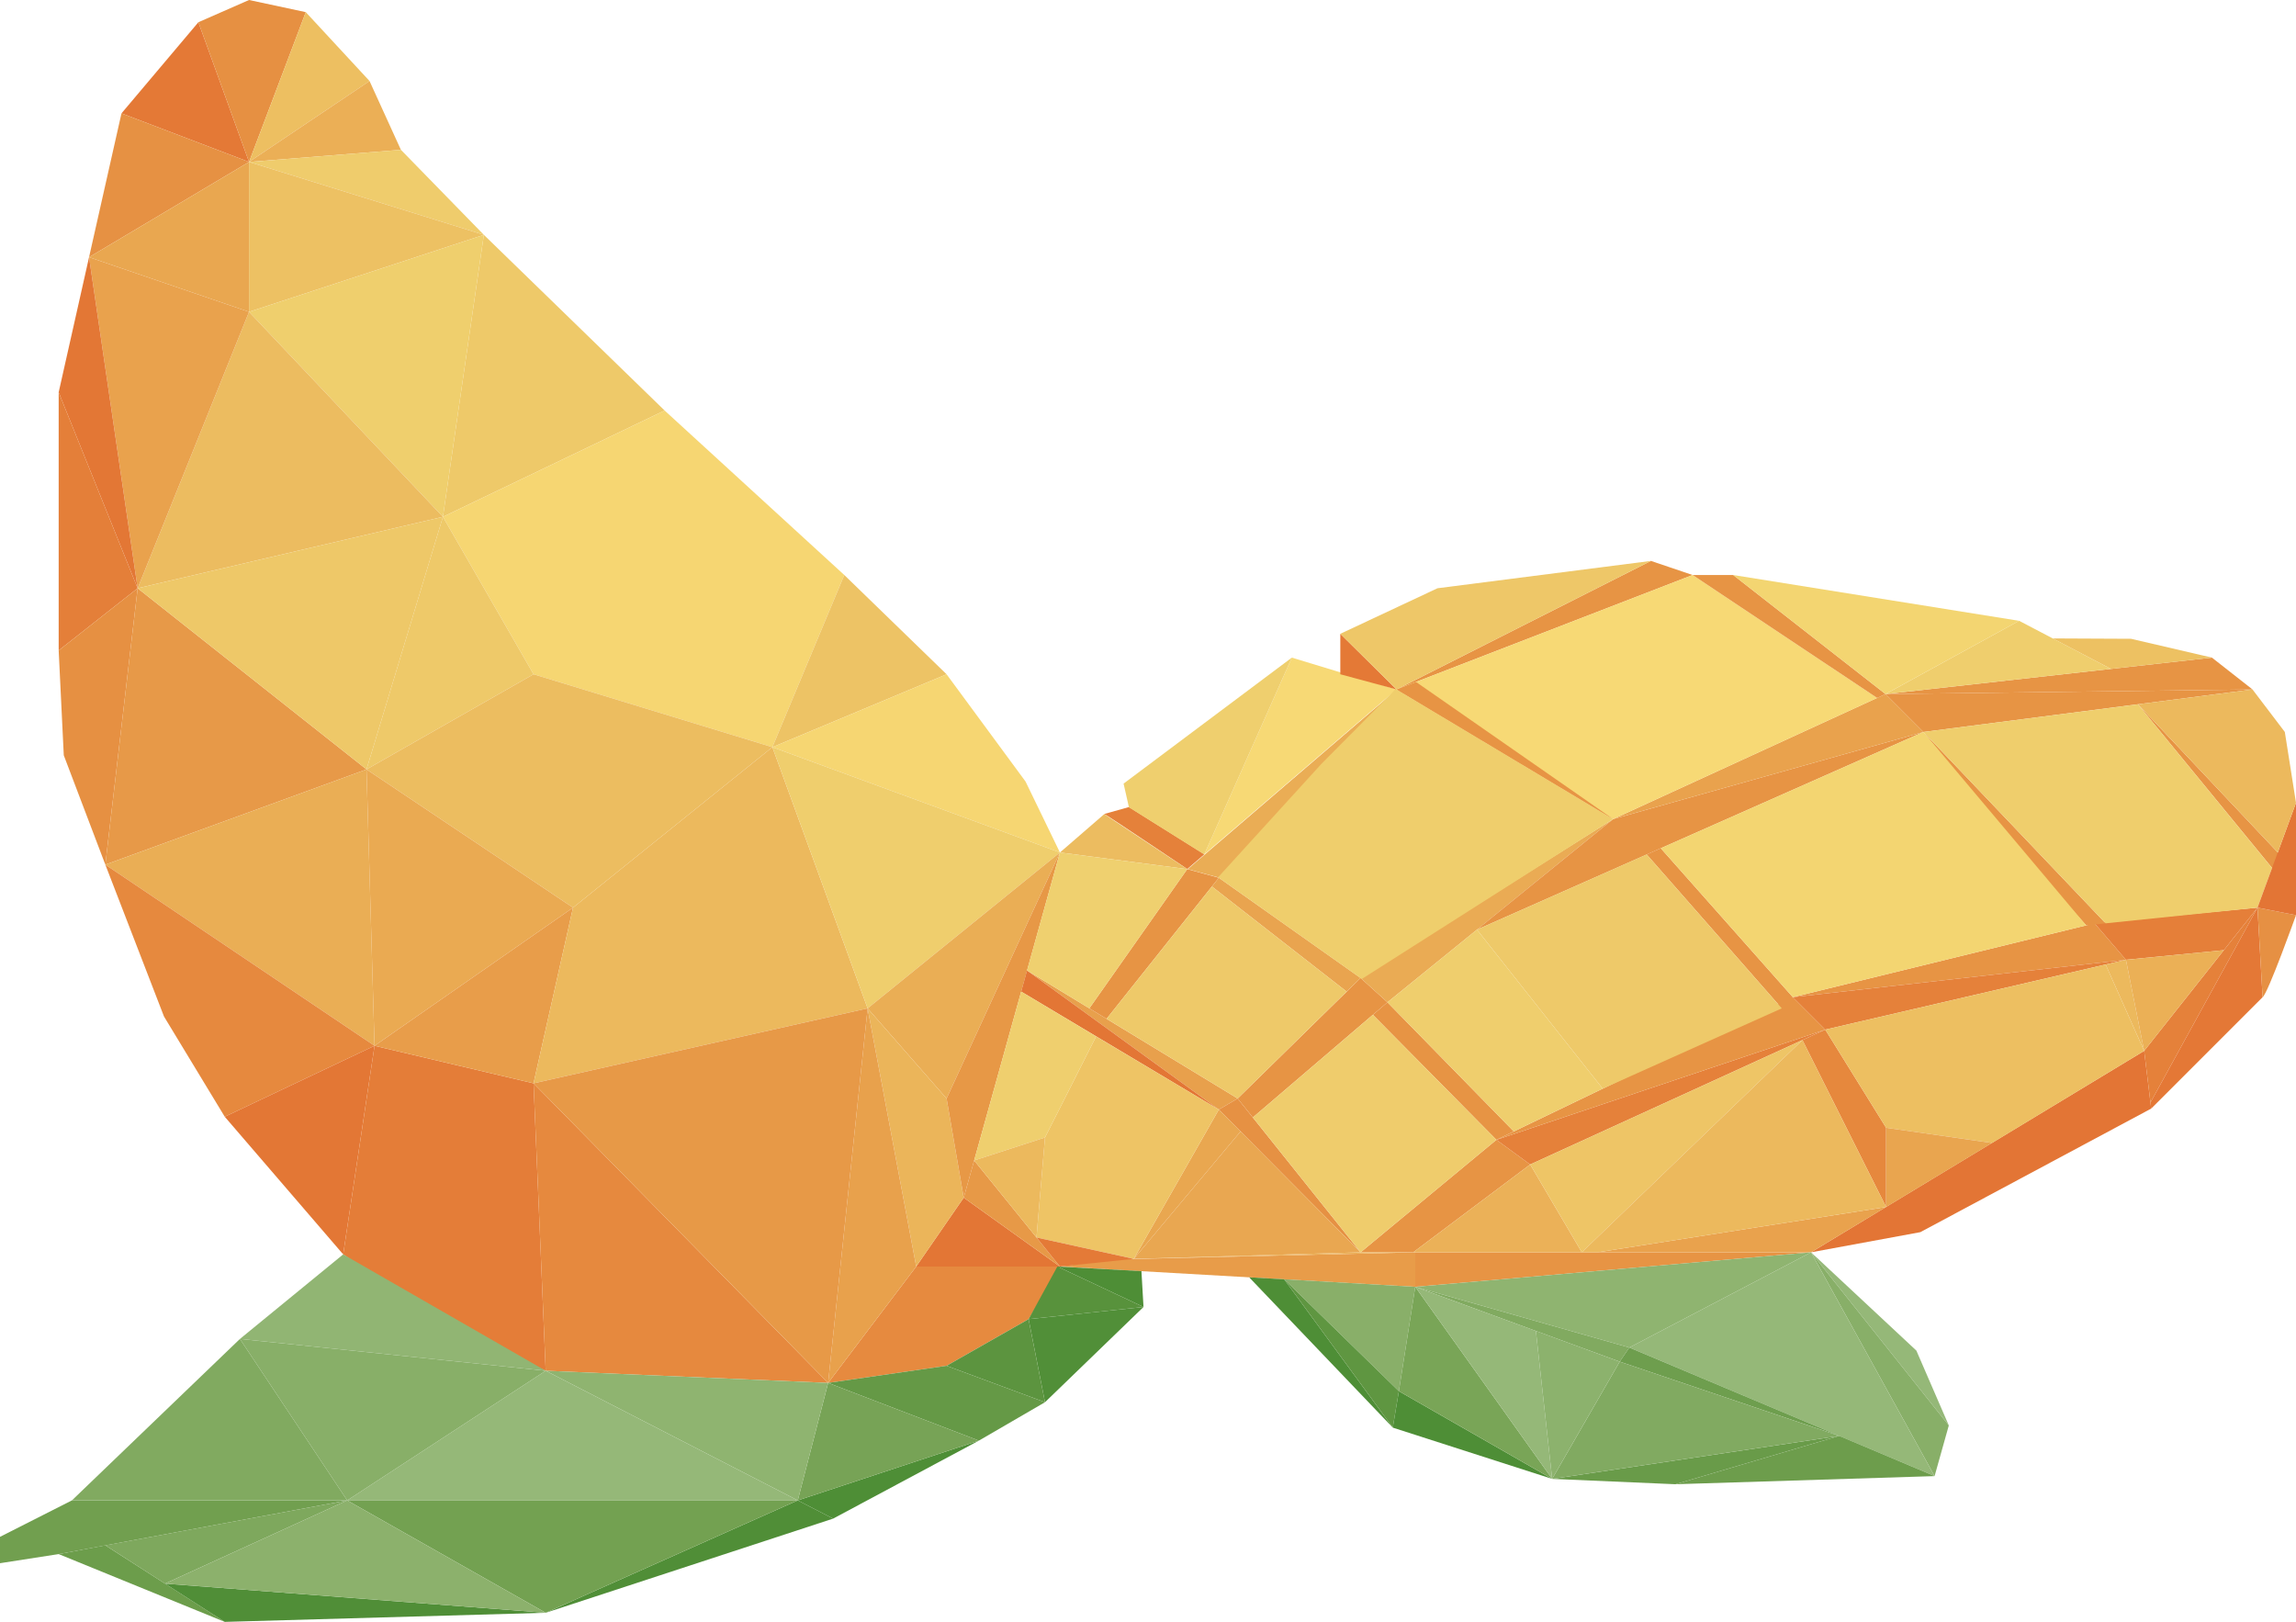
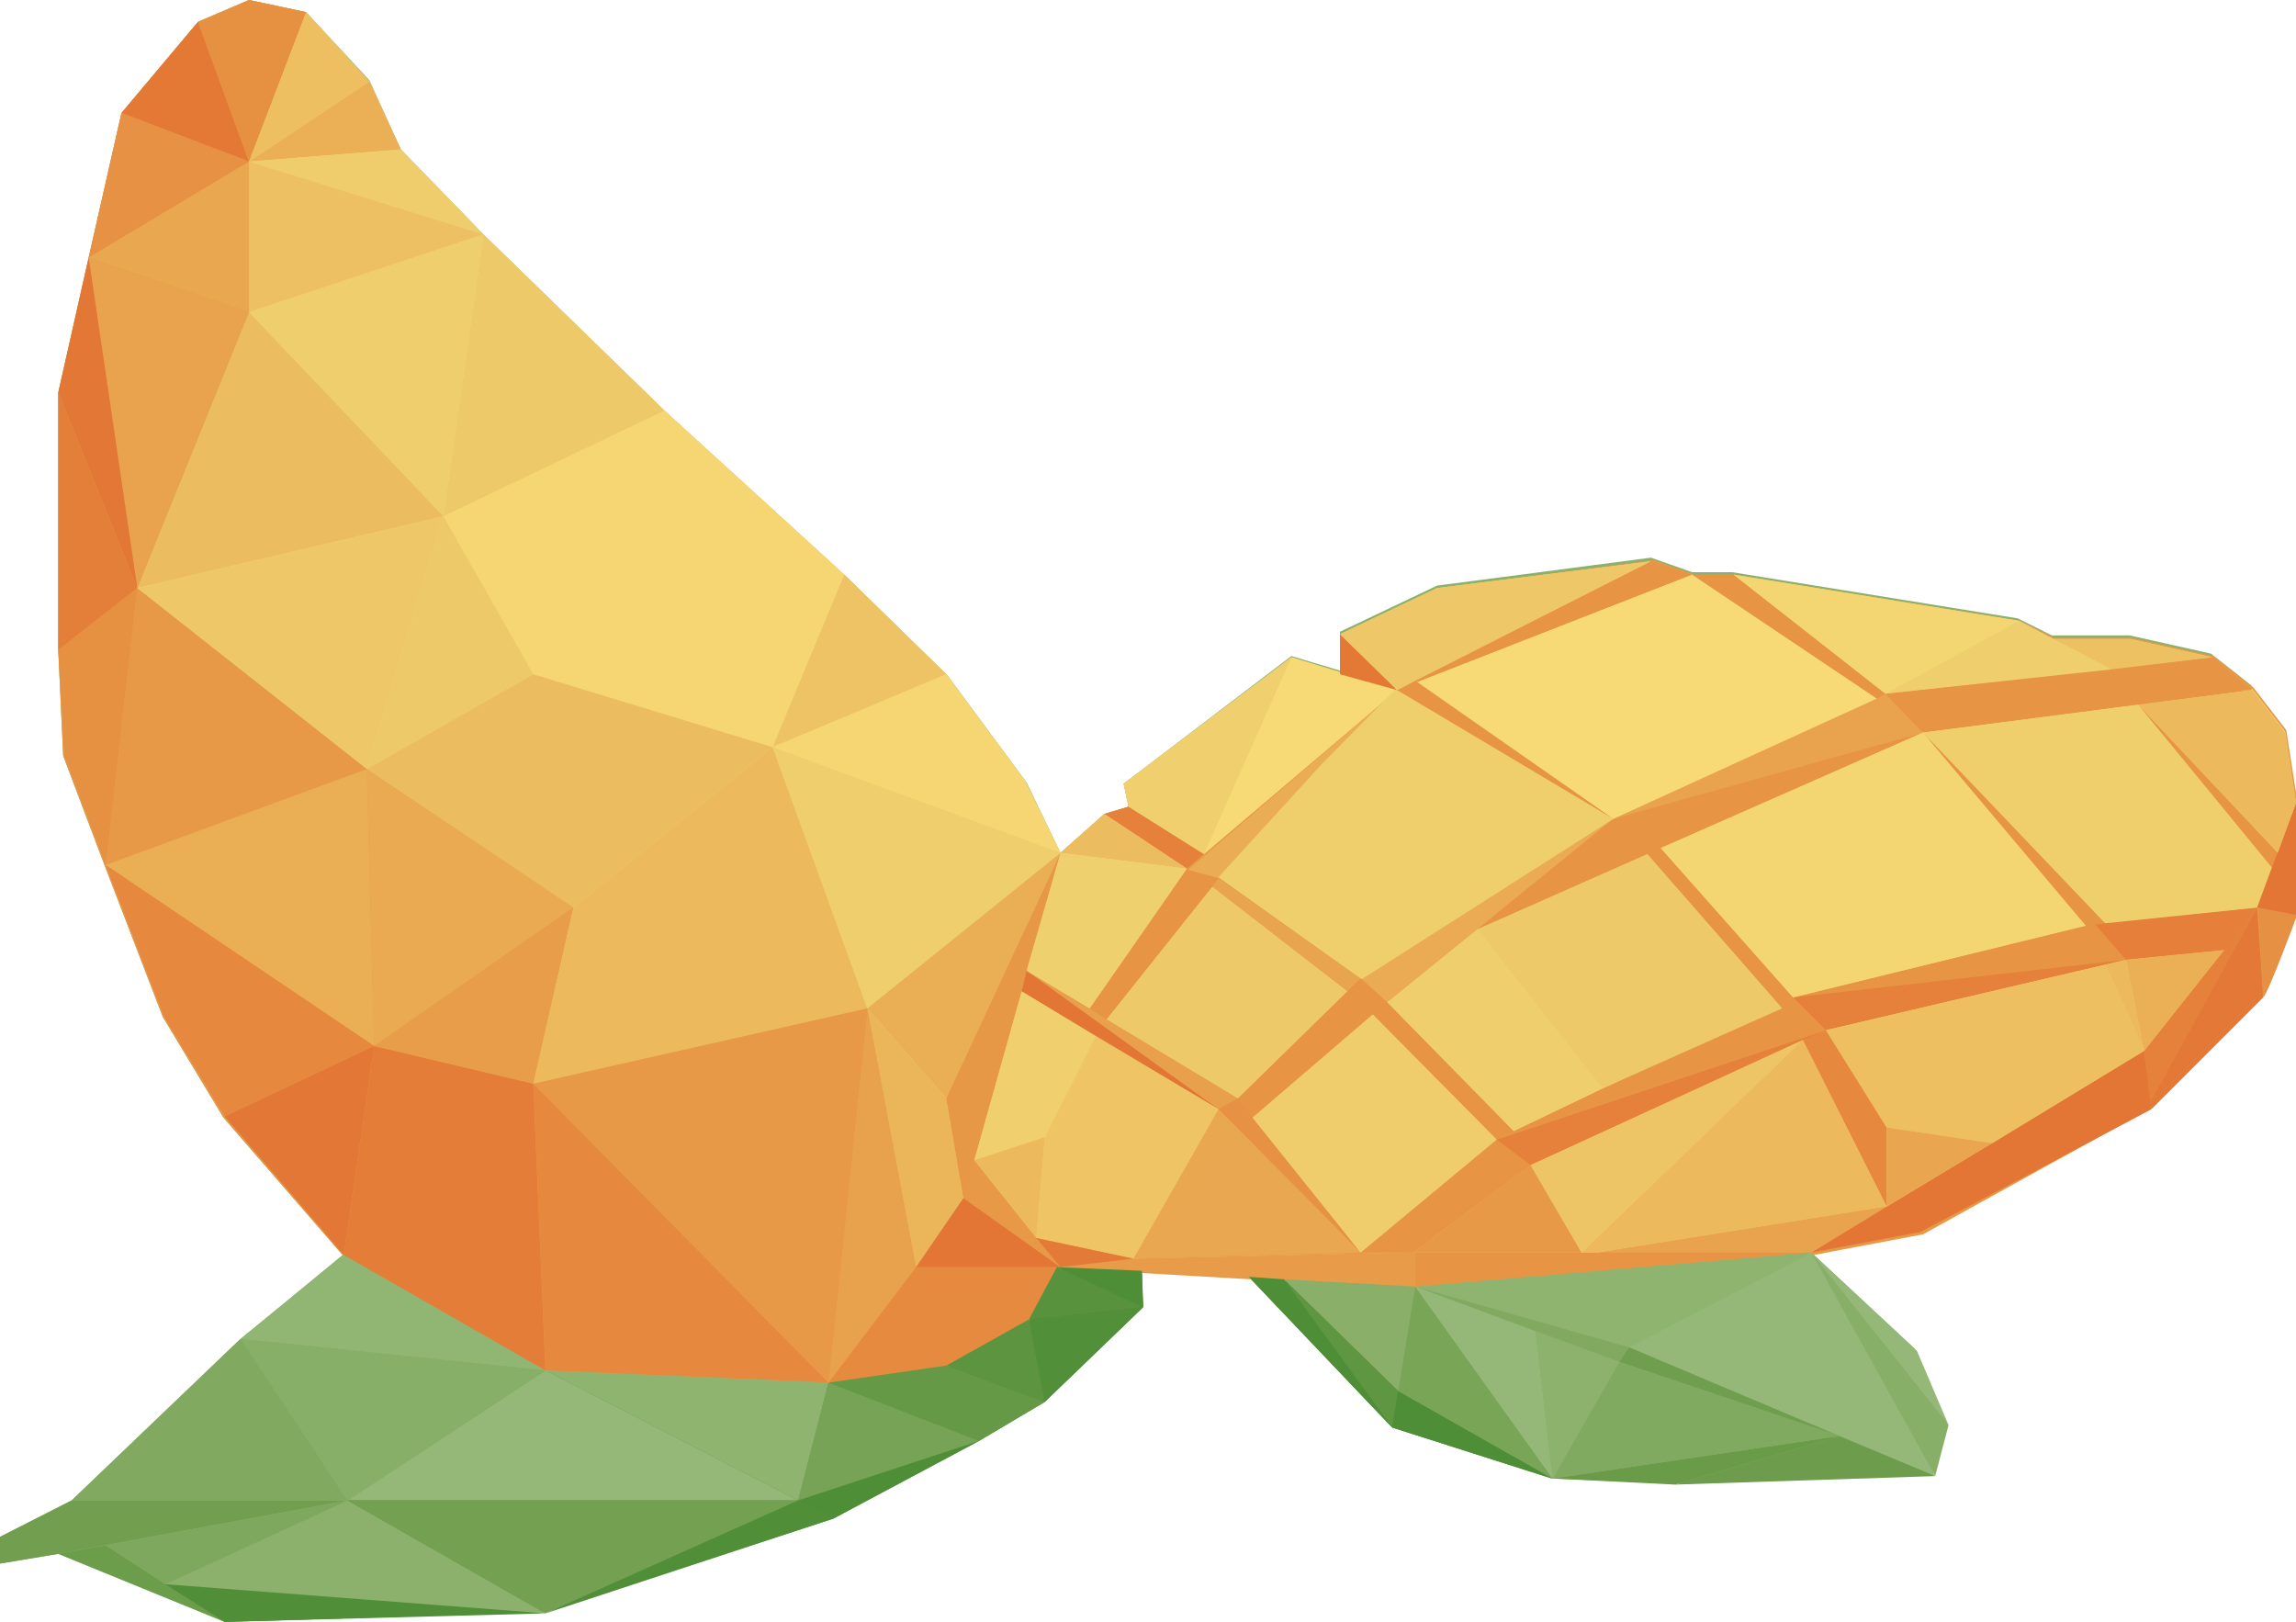
- <svg xmlns="http://www.w3.org/2000/svg" id="圖層_1" data-name="圖層 1" viewBox="0 0 189 133.5">
-   <defs>
-     <style>.cls-1{fill:#e47936;}.cls-2{fill:#e69042;}.cls-3{fill:#edbf61;}.cls-4{fill:#ebaf56;}.cls-5{fill:#efcc6c;}.cls-6{fill:#edc163;}.cls-7{fill:#e69143;}.cls-8{fill:#e9a750;}.cls-9{fill:#eec969;}.cls-10{fill:#efcf6d;}.cls-11{fill:#ecbc60;}.cls-12{fill:#e9a24d;}.cls-13{fill:#e37735;}.cls-14{fill:#e47f39;}.cls-15{fill:#e79948;}.cls-16{fill:#eec868;}.cls-17{fill:#f6d672;}.cls-18{fill:#eaae55;}.cls-19{fill:#e6893e;}.cls-20{fill:#e47d38;}.cls-21{fill:#ecbd60;}.cls-22{fill:#eaaa52;}.cls-23{fill:#e89d4a;}.cls-24{fill:#ecb95d;}.cls-25{fill:#edc365;}.cls-26{fill:#efce6d;}.cls-27{fill:#e68a3f;}.cls-28{fill:#e37635;}.cls-29{fill:#ebb55a;}.cls-30{fill:#e8a14c;}.cls-31{fill:#e79947;}.cls-32{fill:#e79846;}.cls-33{fill:#e89c49;}.cls-34{fill:#e79444;}.cls-35{fill:#e37535;}.cls-36{fill:#e5813a;}.cls-37{fill:#e47836;}.cls-38{fill:#e69043;}.cls-39{fill:#e8a04c;}.cls-40{fill:#e9a751;}.cls-41{fill:#eec465;}.cls-42{fill:#e47a37;}.cls-43{fill:#efcf6e;}.cls-44{fill:#eaab54;}.cls-45{fill:#e57f39;}.cls-46{fill:#eaad55;}.cls-47{fill:#e9a44f;}.cls-48{fill:#efd06f;}.cls-49{fill:#f7d975;}.cls-50{fill:#e5803a;}.cls-51{fill:#efce6c;}.cls-52{fill:#eec768;}.cls-53{fill:#ebb056;}.cls-54{fill:#e6883d;}.cls-55{fill:#edc162;}.cls-56{fill:#f3d571;}.cls-57{fill:#e9a54f;}.cls-58{fill:#ebb158;}.cls-59{fill:#eec566;}.cls-60{fill:#95b878;}.cls-61{fill:#88af68;}.cls-62{fill:#8fb470;}.cls-63{fill:#4e8e36;}.cls-64{fill:#89af69;}.cls-65{fill:#5f9641;}.cls-66{fill:#6d9d4c;}.cls-67{fill:#699b49;}.cls-68{fill:#79a557;}.cls-69{fill:#81aa60;}.cls-70{fill:#6e9e4e;}.cls-71{fill:#81aa61;}.cls-72{fill:#8cb26d;}.cls-73{fill:#91b573;}.cls-74{fill:#58923c;}.cls-75{fill:#518f38;}.cls-76{fill:#5c943f;}.cls-77{fill:#659946;}.cls-78{fill:#77a356;}.cls-79{fill:#719f4f;}.cls-80{fill:#6c9d4b;}.cls-81{fill:#508e37;}.cls-82{fill:#73a151;}.cls-83{fill:#7ea85d;}.cls-84{fill:#8cb16c;}</style>
-   </defs>
-   <polygon class="cls-1" points="16.33 1.83 10 9.33 20.5 13.33 16.33 1.83" />
-   <polygon class="cls-2" points="25.17 1 20.5 0 16.33 1.83 20.5 13.33 25.17 1" />
-   <polygon class="cls-3" points="30.42 6.67 25.17 1 20.5 13.33 30.42 6.67" />
-   <polygon class="cls-4" points="33 12.33 30.42 6.67 20.5 13.33 33 12.33" />
-   <polygon class="cls-5" points="39.83 19.33 33 12.33 20.5 13.33 39.83 19.33" />
-   <polygon class="cls-6" points="20.5 25.67 20.5 13.33 39.83 19.33 20.5 25.67" />
-   <polygon class="cls-7" points="7.33 21.17 10 9.33 20.5 13.33 7.33 21.17" />
-   <polygon class="cls-8" points="20.5 25.67 20.5 13.33 7.33 21.17 20.5 25.67" />
-   <polygon class="cls-9" points="54.71 33.79 39.83 19.33 36.46 42.54 54.71 33.79" />
-   <polygon class="cls-10" points="20.5 25.67 39.83 19.33 36.46 42.54 20.5 25.67" />
-   <polygon class="cls-11" points="11.33 48.42 36.46 42.54 20.5 25.67 11.33 48.42" />
-   <polygon class="cls-12" points="7.33 21.17 20.5 25.67 11.33 48.42 7.33 21.17" />
-   <polygon class="cls-13" points="4.83 32.29 7.33 21.17 11.33 48.42 4.83 32.29" />
-   <polygon class="cls-14" points="4.83 53.54 11.33 48.42 4.83 32.29 4.83 53.54" />
-   <polygon class="cls-2" points="8.67 71.17 5.25 62.17 4.83 53.54 11.33 48.42 8.67 71.17" />
-   <polygon class="cls-15" points="30.17 63.33 11.33 48.42 8.67 71.17 30.17 63.33" />
-   <polygon class="cls-16" points="36.46 42.54 30.17 63.33 11.33 48.42 36.46 42.54" />
-   <polygon class="cls-17" points="54.71 33.79 69.5 47.33 63.58 61.5 43.92 55.5 36.46 42.54 54.71 33.79" />
-   <polygon class="cls-9" points="30.17 63.33 43.92 55.5 36.46 42.54 30.17 63.33" />
-   <polygon class="cls-18" points="30.83 86.08 30.17 63.33 8.67 71.17 30.83 86.08" />
-   <polygon class="cls-19" points="18.5 91.92 13.5 83.67 8.67 71.17 30.83 86.08 18.5 91.92" />
-   <polygon class="cls-13" points="28.25 103.25 18.5 91.92 30.83 86.08 28.25 103.25" />
-   <polygon class="cls-20" points="44.92 112.83 37.04 109.25 28.25 103.25 30.83 86.08 43.92 89.17 44.92 112.83" />
-   <polygon class="cls-19" points="68.17 113.83 43.92 89.17 44.92 112.83 68.17 113.83" />
-   <polygon class="cls-21" points="63.58 61.5 47.17 74.71 30.17 63.33 43.92 55.5 63.58 61.5" />
-   <polygon class="cls-22" points="30.83 86.08 47.17 74.71 30.17 63.33 30.83 86.08" />
-   <polygon class="cls-23" points="43.92 89.17 47.17 74.71 30.83 86.08 43.92 89.17" />
-   <polygon class="cls-24" points="63.58 61.5 71.42 83 43.92 89.17 47.17 74.71 63.58 61.5" />
-   <polygon class="cls-25" points="69.5 47.33 77.92 55.5 63.58 61.5 69.5 47.33" />
-   <polygon class="cls-17" points="87.25 70.17 84.42 64.33 77.92 55.5 63.58 61.5 87.25 70.17" />
-   <polygon class="cls-26" points="71.42 83 87.25 70.17 63.58 61.5 71.42 83" />
-   <polygon class="cls-18" points="77.92 90.42 87.25 70.17 71.42 83 77.92 90.42" />
-   <polygon class="cls-27" points="87.25 104.25 84.67 108.58 77.92 112.42 68.17 113.83 75.42 104.25 87.25 104.25" />
-   <polygon class="cls-28" points="79.33 98.58 87.25 104.25 75.42 104.25 79.33 98.58" />
-   <polygon class="cls-29" points="77.92 90.42 79.33 98.58 75.42 104.25 71.42 83 77.92 90.42" />
-   <polygon class="cls-30" points="68.17 113.83 71.42 83 75.42 104.25 68.17 113.83" />
-   <polygon class="cls-31" points="43.92 89.17 71.42 83 68.17 113.83 43.92 89.17" />
-   <polygon class="cls-32" points="87.25 70.17 80.07 95.95 79.33 98.58 77.92 90.42 87.25 70.17" />
-   <polygon class="cls-31" points="87.25 104.25 85.03 101.5 80.19 95.52 79.33 98.58 87.25 104.25" />
-   <polygon class="cls-33" points="116.5 103.08 91.5 103.67 87.25 104.25 116.5 105.92 116.5 103.08" />
-   <polygon class="cls-34" points="149.08 103.08 116.5 103.08 116.5 105.92 149.08 103.08" />
-   <polygon class="cls-35" points="176.5 86.5 149.08 103.08 158.08 101.42 177.08 91.25 176.5 86.5" />
-   <polygon class="cls-12" points="131.5 103.08 155.26 99.35 149.08 103.08 131.5 103.08" />
-   <polygon class="cls-36" points="176.5 86.5 185.83 74.71 177.02 90.75 176.5 86.5" />
-   <polygon class="cls-37" points="186.25 82.08 177.08 91.25 177.02 90.75 185.83 74.71 186.25 82.08" />
-   <path class="cls-38" d="M186.25,82.08c.42-.25,2.75-6.75,2.75-6.75l-3.17-.62Z" />
-   <polygon class="cls-39" points="84.54 79.88 101.88 90.42 100.33 91.33 84.54 79.88" />
-   <polygon class="cls-28" points="84.06 81.62 100.33 91.33 84.54 79.88 84.06 81.62" />
-   <polygon class="cls-7" points="112 103.08 100.33 91.33 101.88 90.42 112 103.08" />
-   <polygon class="cls-8" points="93.33 103.62 102.12 93.13 100.33 91.33 93.33 103.62" />
-   <polygon class="cls-40" points="102.12 93.13 112 103.08 93.33 103.62 102.12 93.13" />
-   <polygon class="cls-41" points="93.33 103.62 100.33 91.33 90.23 85.31 86.02 93.63 85.32 101.86 93.33 103.62" />
-   <polygon class="cls-42" points="87.25 104.25 85.32 101.86 93.33 103.62 87.25 104.25" />
-   <polygon class="cls-43" points="84.06 81.62 90.23 85.31 86.02 93.63 80.19 95.52 84.06 81.62" />
-   <polygon class="cls-24" points="80.19 95.52 86.02 93.63 85.32 101.86 80.19 95.52" />
-   <polygon class="cls-34" points="101.88 90.42 112 80.5 114.21 82.5 103.13 91.98 101.88 90.42" />
-   <polygon class="cls-44" points="132.79 67.42 123.22 75.19 114.21 82.5 112 80.5 132.79 67.42" />
-   <polygon class="cls-34" points="158.33 60.25 121.58 76.52 132.79 67.42 158.33 60.25" />
-   <polygon class="cls-12" points="155.21 57.13 158.33 60.25 132.79 67.42 155.21 57.13" />
-   <polygon class="cls-34" points="182.08 54.13 185.42 56.75 155.21 57.13 182.08 54.13" />
-   <polygon class="cls-34" points="158.33 60.25 185.42 56.75 155.21 57.13 158.33 60.25" />
-   <polygon class="cls-34" points="112 103.08 116.33 103.08 125.96 95.85 123.18 93.82 112 103.08" />
-   <polygon class="cls-36" points="150.25 84.75 123.18 93.82 125.96 95.85 150.25 84.75" />
-   <polygon class="cls-34" points="147.58 82.08 150.25 84.75 123.18 93.82 147.58 82.08" />
-   <polygon class="cls-34" points="172.42 76 175 79 147.58 82.08 172.42 76" />
-   <polygon class="cls-36" points="150.25 84.75 175 79 147.58 82.08 150.25 84.75" />
-   <polygon class="cls-45" points="185.83 74.71 172.42 76 175 79 183.06 78.21 185.83 74.71" />
-   <polygon class="cls-34" points="91.09 83.86 100.33 72.25 97.73 71.54 89.67 83 91.09 83.86" />
-   <path class="cls-46" d="M115,56.75c-.19-.15-14.62,15.5-14.62,15.5l-2.61-.71Z" />
-   <polygon class="cls-34" points="139.33 47.33 114.96 56.75 135.9 46.17 139.33 47.33" />
-   <path class="cls-36" d="M90.9,67c.09,0,6.83,4.53,6.83,4.53l1.41-1.21-6.21-3.89Z" />
-   <polygon class="cls-47" points="99.76 72.97 110.85 81.62 112 80.5 100.33 72.25 99.76 72.97" />
-   <polygon class="cls-9" points="101.88 90.42 110.85 81.62 99.76 72.97 91.09 83.86 101.88 90.42" />
-   <polygon class="cls-11" points="97.73 71.54 90.9 67.01 87.25 70.17 97.73 71.54" />
-   <polygon class="cls-48" points="84.54 79.88 89.67 83 97.73 71.54 87.25 70.17 84.54 79.88" />
-   <polygon class="cls-49" points="106.34 54.13 114.96 56.75 99.13 70.33 106.34 54.13" />
-   <polygon class="cls-43" points="92.93 66.45 92.49 64.5 106.34 54.13 99.13 70.33 92.93 66.45" />
-   <polygon class="cls-50" points="114.96 56.75 122.4 60.25 128.17 64.08 132.79 67.42 114.96 56.75" />
-   <polygon class="cls-51" points="114.89 56.71 132.79 67.42 112.1 80.58 100.27 72.21 108.77 62.88 114.89 56.71" />
-   <polygon class="cls-1" points="110.33 52.17 110.33 55.5 114.96 56.75 110.33 52.17" />
-   <polygon class="cls-52" points="135.9 46.17 118.33 48.42 110.33 52.17 114.96 56.75 135.9 46.17" />
-   <polygon class="cls-49" points="139.33 47.33 154.52 57.45 132.79 67.42 114.96 56.75 139.33 47.33" />
-   <polyline class="cls-34" points="116.56 56.13 132.79 67.42 114.96 56.75" />
-   <polyline class="cls-34" points="139.33 47.33 142.67 47.33 155.21 57.13 154.52 57.45" />
-   <polygon class="cls-34" points="158.33 60.25 164.75 68.38 171.73 76.17 173.33 76 158.33 60.25" />
-   <polygon class="cls-34" points="175.99 57.97 187.42 71.92 187.5 70.17 175.99 57.97" />
-   <polygon class="cls-51" points="158.33 60.25 175.99 57.97 187.03 71.45 185.83 74.71 173.33 76 158.33 60.25" />
-   <polygon class="cls-35" points="189 66.08 189 75.33 185.83 74.71 189 66.08" />
-   <polygon class="cls-24" points="185.42 56.75 188.08 60.25 189 66.08 187.5 70.17 175.99 57.97 185.42 56.75" />
-   <polygon class="cls-24" points="175 79 176.5 86.5 173.33 79.39 175 79" />
-   <polygon class="cls-53" points="183.06 78.21 176.5 86.5 175 79 183.06 78.21" />
-   <polygon class="cls-54" points="150.25 84.75 155.26 92.83 155.26 99.35 148.37 85.61 150.25 84.75" />
-   <polygon class="cls-55" points="168.97 52.55 173.77 55.06 182.08 54.13 175.42 52.58 168.97 52.55" />
-   <polygon class="cls-26" points="166.21 51.1 173.77 55.06 155.21 57.13 166.21 51.1" />
-   <polygon class="cls-56" points="142.67 47.33 166.21 51.1 155.21 57.13 142.67 47.33" />
-   <polygon class="cls-3" points="150.25 84.75 155.26 92.83 163.98 94.08 176.5 86.5 173.33 79.39 150.25 84.75" />
-   <polygon class="cls-57" points="155.26 99.35 163.98 94.08 155.26 92.83 155.26 99.35" />
-   <polyline class="cls-58" points="116.33 103.08 125.96 95.85 130.21 103.08 116.5 103.08 112 103.08 93.33 103.62" />
-   <polygon class="cls-59" points="130.21 103.08 125.96 95.85 148.37 85.61 130.21 103.08" />
-   <polygon class="cls-34" points="114.21 82.5 124.61 93.13 123.18 93.82 113.01 83.53 114.21 82.5" />
-   <polyline class="cls-5" points="103.13 91.98 112 103.08 123.18 93.82 113.01 83.53" />
-   <polygon class="cls-34" points="135.55 70.33 146.67 83 147.58 82.08 136.71 69.82 135.55 70.33" />
-   <polygon class="cls-9" points="135.55 70.33 146.67 83 131.93 89.61 121.58 76.52 135.55 70.33" />
-   <polygon class="cls-26" points="114.21 82.5 121.58 76.52 131.93 89.61 124.61 93.13 114.21 82.5" />
-   <polygon class="cls-24" points="148.37 85.61 155.26 99.35 131.5 103.08 130.21 103.08 148.37 85.61" />
-   <polygon class="cls-56" points="158.33 60.25 171.73 76.17 147.58 82.08 136.71 69.82 158.33 60.25" />
-   <polygon class="cls-60" points="149.08 103.08 157.75 111.17 160.42 117.33 149.08 103.08" />
-   <polygon class="cls-61" points="159.25 121.5 160.42 117.33 149.08 103.08 159.25 121.5" />
-   <polygon class="cls-60" points="134.12 110.92 159.25 121.5 149.08 103.08 134.12 110.92" />
-   <polygon class="cls-62" points="116.5 105.92 134.12 110.92 149.08 103.08 116.5 105.92" />
-   <polygon class="cls-63" points="102.83 105.14 114.65 117.51 105.71 105.3 102.83 105.14" />
-   <polygon class="cls-64" points="116.5 105.92 115.15 114.51 105.71 105.3 116.5 105.92" />
-   <polygon class="cls-65" points="114.65 117.51 115.15 114.51 105.71 105.3 114.65 117.51" />
-   <polygon class="cls-63" points="127.77 121.73 115.15 114.51 114.65 117.51 127.77 121.73" />
-   <polygon class="cls-66" points="159.25 121.5 137.92 122.17 151.4 118.19 159.25 121.5" />
-   <polygon class="cls-67" points="127.77 121.73 137.92 122.17 151.4 118.19 127.77 121.73" />
-   <polygon class="cls-68" points="116.5 105.92 127.77 121.73 115.15 114.51 116.5 105.92" />
-   <polygon class="cls-69" points="134.12 110.92 133.33 112.08 116.5 105.92 134.12 110.92" />
-   <polygon class="cls-70" points="151.4 118.19 133.33 112.08 134.12 110.92 151.4 118.19" />
-   <polygon class="cls-71" points="127.77 121.73 133.33 112.08 151.4 118.19 127.77 121.73" />
-   <polygon class="cls-60" points="116.5 105.92 126.43 109.55 127.77 121.73 116.5 105.92" />
-   <polygon class="cls-72" points="133.33 112.08 126.43 109.55 127.77 121.73 133.33 112.08" />
-   <polygon class="cls-73" points="28.25 103.25 19.75 110.21 44.92 112.83 28.25 103.25" />
-   <polygon class="cls-63" points="93.96 104.63 94.13 107.58 87.04 104.25 93.96 104.63" />
-   <polygon class="cls-74" points="84.67 108.58 94.13 107.58 87.04 104.25 84.67 108.58" />
-   <polygon class="cls-75" points="86.02 115.42 94.13 107.58 84.67 108.58 86.02 115.42" />
-   <polygon class="cls-76" points="77.92 112.42 84.67 108.58 86.02 115.42 77.92 112.42" />
-   <polygon class="cls-77" points="68.17 113.83 77.92 112.42 86.02 115.42 80.58 118.58 68.17 113.83" />
-   <polygon class="cls-63" points="68.58 125 80.58 118.58 65.67 123.5 68.58 125" />
-   <polygon class="cls-78" points="68.17 113.83 65.67 123.5 80.58 118.58 68.17 113.83" />
-   <polygon class="cls-62" points="44.92 112.83 68.17 113.83 65.67 123.5 44.92 112.83" />
-   <polygon class="cls-60" points="28.58 123.5 65.67 123.5 44.92 112.83 28.58 123.5" />
-   <polygon class="cls-61" points="19.75 110.21 28.58 123.5 44.92 112.83 19.75 110.21" />
-   <polygon class="cls-79" points="0 126.5 5.92 123.5 28.58 123.5 4.83 127.92 0 128.67 0 126.5" />
-   <polygon class="cls-69" points="19.75 110.21 5.92 123.5 28.58 123.5 19.75 110.21" />
-   <polygon class="cls-80" points="4.83 127.92 18.5 133.5 8.67 127.2 4.83 127.92" />
-   <polygon class="cls-81" points="44.92 132.75 13.58 130.35 18.5 133.5 44.92 132.75" />
-   <polygon class="cls-81" points="68.58 125 65.67 123.5 44.92 132.75 68.58 125" />
-   <polygon class="cls-82" points="28.58 123.5 44.92 132.75 65.67 123.5 28.58 123.5" />
-   <polygon class="cls-83" points="8.67 127.2 13.58 130.35 28.58 123.5 8.67 127.2" />
-   <polygon class="cls-84" points="44.92 132.75 13.58 130.35 28.58 123.5 44.92 132.75" />
+ <svg xmlns="http://www.w3.org/2000/svg" version="1.1" x="0px" y="0px" viewBox="0 0 189 133.5" style="enable-background:new 0 0 189 133.5;" xml:space="preserve">
+   <style type="text/css">
+ 	.st0{fill:#8CB16C;}
+ 	.st1{fill:#4E8E36;}
+ 	.st2{fill:#E79948;}
+ 	.st3{fill:#F3D571;}
+ 	.st4{fill:#E47936;}
+ 	.st5{fill:#E69042;}
+ 	.st6{fill:#EDBF61;}
+ 	.st7{fill:#EBAF56;}
+ 	.st8{fill:#EFCC6C;}
+ 	.st9{fill:#EDC163;}
+ 	.st10{fill:#E69143;}
+ 	.st11{fill:#E9A750;}
+ 	.st12{fill:#EEC969;}
+ 	.st13{fill:#EFCF6D;}
+ 	.st14{fill:#ECBC60;}
+ 	.st15{fill:#E9A24D;}
+ 	.st16{fill:#E37735;}
+ 	.st17{fill:#E47F39;}
+ 	.st18{fill:#EEC868;}
+ 	.st19{fill:#F6D672;}
+ 	.st20{fill:#EAAE55;}
+ 	.st21{fill:#E6893E;}
+ 	.st22{fill:#E47D38;}
+ 	.st23{fill:#ECBD60;}
+ 	.st24{fill:#EAAA52;}
+ 	.st25{fill:#E89D4A;}
+ 	.st26{fill:#ECB95D;}
+ 	.st27{fill:#EDC365;}
+ 	.st28{fill:#EFCE6D;}
+ 	.st29{fill:#E68A3F;}
+ 	.st30{fill:#E37635;}
+ 	.st31{fill:#EBB55A;}
+ 	.st32{fill:#E8A14C;}
+ 	.st33{fill:#E79947;}
+ 	.st34{fill:#E79846;}
+ 	.st35{fill:#E89C49;}
+ 	.st36{fill:#E79444;}
+ 	.st37{fill:#E37535;}
+ 	.st38{fill:#E5813A;}
+ 	.st39{fill:#E47836;}
+ 	.st40{fill:#E69043;}
+ 	.st41{fill:#E8A04C;}
+ 	.st42{fill:#E9A751;}
+ 	.st43{fill:#EEC465;}
+ 	.st44{fill:#E47A37;}
+ 	.st45{fill:#EFCF6E;}
+ 	.st46{fill:#EAAB54;}
+ 	.st47{fill:#E57F39;}
+ 	.st48{fill:#EAAD55;}
+ 	.st49{fill:#E9A44F;}
+ 	.st50{fill:#EFD06F;}
+ 	.st51{fill:#F7D975;}
+ 	.st52{fill:#E5803A;}
+ 	.st53{fill:#EFCE6C;}
+ 	.st54{fill:#EEC768;}
+ 	.st55{fill:#EBB056;}
+ 	.st56{fill:#E6883D;}
+ 	.st57{fill:#EDC162;}
+ 	.st58{fill:#E9A54F;}
+ 	.st59{fill:#EEC566;}
+ 	.st60{fill:#95B878;}
+ 	.st61{fill:#88AF68;}
+ 	.st62{fill:#8FB470;}
+ 	.st63{fill:#89AF69;}
+ 	.st64{fill:#5F9641;}
+ 	.st65{fill:#6D9D4C;}
+ 	.st66{fill:#699B49;}
+ 	.st67{fill:#79A557;}
+ 	.st68{fill:#81AA60;}
+ 	.st69{fill:#6E9E4E;}
+ 	.st70{fill:#81AA61;}
+ 	.st71{fill:#8CB26D;}
+ 	.st72{fill:#91B573;}
+ 	.st73{fill:#58923C;}
+ 	.st74{fill:#518F38;}
+ 	.st75{fill:#5C943F;}
+ 	.st76{fill:#659946;}
+ 	.st77{fill:#77A356;}
+ 	.st78{fill:#719F4F;}
+ 	.st79{fill:#6C9D4B;}
+ 	.st80{fill:#508E37;}
+ 	.st81{fill:#73A151;}
+ 	.st82{fill:#7EA85D;}
+ </style>
+   <g id="圖層_1_拷貝_2">
+     <path class="st0" d="M102.8,105.1l11.8,12.4l13.1,4.2l10.1,0.4l21.3-0.7l1.2-4.2l-2.7-6.2l-8.7-8.1l9-1.7l19-10.2l9.2-9.2   c0.4-0.3,2.8-6.8,2.8-6.8v-9.3l-0.9-5.8l-2.7-3.5l-3.3-2.6l-6.7-1.5l-6.4,0l-2.8-1.4l-23.5-3.8h-3.3l-3.4-1.2l-17.6,2.3l-8,3.8v3.2   l-4-1.2L92.5,64.5l0.4,1.9l-2,0.6l-3.6,3.2l-2.8-5.8l-6.5-8.8l-8.4-8.2L54.7,33.8L39.8,19.3l-6.8-7l-2.6-5.7L25.2,1l-4.7-1   l-4.2,1.8L10,9.3L7.3,21.2L4.8,32.3v21.3l0.4,8.6l3.4,9l4.8,12.5l5,8.3l9.8,11.3l-8.5,7L5.9,123.5l-5.9,3v2.2l4.8-0.8l13.7,5.6   l26.4-0.8l23.7-7.8l12-6.4l5.4-3.2l8.1-7.8l-0.2-3L102.8,105.1z" />
+   </g>
+   <g id="圖層_5">
+     <polygon class="st1" points="115.1,114.5 105.7,105.3 102.8,105.1 114.6,117.5 127.8,121.7  " />
+     <polygon class="st1" points="94,104.6 87,104.2 84.7,108.6 77.9,112.4 68.2,113.8 44.9,112.8 28.6,123.5 13.6,130.4 18.5,133.5    44.9,132.7 68.6,125 80.6,118.6 86,115.4 94.1,107.6  " />
+   </g>
+   <g id="圖層_1">
+     <path class="st2" d="M177.1,91.2l9.2-9.2c0.4-0.3,2.8-6.8,2.8-6.8v-9.3l-0.9-5.8l-2.7-3.5l-3.3-2.6l-6.7-1.5l-6.4,0l-2.8-1.4   l-23.5-3.8h-3.3l-3.4-1.2l-17.6,2.3l-8,3.8v3.2l-4-1.2L92.5,64.5l0.4,1.9l-2,0.6l-3.6,3.2L71.4,83l-7.8-21.5L47.2,74.7l-17-11.4   L11.3,48.4l9.2-22.8V13.3L25.2,1l-4.7-1l-4.2,1.8L10,9.3L7.3,21.2L4.8,32.3v21.3l0.4,8.6l3.4,9l4.8,12.5l5,8.3l9.8,11.3l8.8,6   l7.9,3.6l23.3,1l9.8-1.4l6.8-3.8l2.6-4.3l29.3,1.7l32.6-2.8l9-1.7L177.1,91.2z" />
+   </g>
+   <g id="圖層_1_拷貝_3">
+     <g>
+       <polygon class="st3" points="87.3,70.2 84.4,64.3 77.9,55.5 69.5,47.3 54.7,33.8 39.8,19.3 33,12.3 30.4,6.7 25.2,1 20.5,13.3     20.5,25.7 11.3,48.4 30.2,63.3 47.2,74.7 43.9,89.2 71.4,83 75.4,104.2 79.3,98.6 77.9,90.4   " />
+       <polygon class="st3" points="102.1,93.1 100.3,91.3 90.2,85.3 84.1,81.6 80.2,95.5 85.3,101.9 93.3,103.6 116.3,103.1 112,103.1       " />
+       <polygon class="st3" points="91.1,83.9 101.9,90.4 110.9,81.6 99.8,73   " />
+       <polygon class="st3" points="89.7,83 97.7,71.5 90.9,67 87.3,70.2 84.5,79.9   " />
+       <polygon class="st3" points="99.1,70.3 114.3,57.4 108.8,62.9 100.3,72.2 112.1,80.6 132.8,67.4 154.5,57.5 139.3,47.3 115,56.7     115,56.7 135.9,46.2 118.3,48.4 110.3,52.2 115,56.7 114.9,56.7 114.9,56.7 106.3,54.1 92.5,64.5 92.9,66.4   " />
+       <polygon class="st3" points="173.3,76 185.8,74.7 187,71.4 176,58 158.3,60.2   " />
+       <polygon class="st3" points="189,66.1 188.1,60.2 185.4,56.7 176,58 187.5,70.2   " />
+       <polygon class="st3" points="173.3,79.4 150.3,84.7 155.3,92.8 155.3,99.3 164,94.1 176.5,86.5 183.1,78.2 175,79   " />
+       <polygon class="st3" points="173.8,55.1 182.1,54.1 175.4,52.6 169,52.6 166.2,51.1 142.7,47.3 155.2,57.1   " />
+       <polygon class="st3" points="126,95.9 116.3,103.1 116.5,103.1 130.2,103.1 131.5,103.1 155.3,99.3 148.4,85.6   " />
+       <polygon class="st3" points="113,83.5 103.1,92 112,103.1 123.2,93.8   " />
+       <polygon class="st3" points="114.2,82.5 124.6,93.1 131.9,89.6 146.7,83 135.6,70.3 121.6,76.5   " />
+       <polygon class="st3" points="147.6,82.1 171.7,76.2 158.3,60.2 136.7,69.8   " />
+     </g>
+   </g>
+   <g id="圖層_7">
+     <g>
+       <polygon class="st2" points="101.9,90.4 100.3,91.3 112,103.1   " />
+       <polygon class="st2" points="87.3,104.2 116.5,105.9 116.5,103.1 91.5,103.7   " />
+       <polygon class="st2" points="102.1,93.1 100.3,91.3 93.3,103.6 116.3,103.1 112,103.1   " />
+       <polygon class="st2" points="126,95.9 116.3,103.1 116.5,103.1 130.2,103.1   " />
+     </g>
+   </g>
+   <g id="圖層_1_拷貝_5">
+     <g>
+       <polygon class="st4" points="16.3,1.8 10,9.3 20.5,13.3   " />
+       <polygon class="st5" points="25.2,1 20.5,0 16.3,1.8 20.5,13.3   " />
+       <polygon class="st6" points="30.4,6.7 25.2,1 20.5,13.3   " />
+       <polygon class="st7" points="33,12.3 30.4,6.7 20.5,13.3   " />
+       <polygon class="st8" points="39.8,19.3 33,12.3 20.5,13.3   " />
+       <polygon class="st9" points="20.5,25.7 20.5,13.3 39.8,19.3   " />
+       <polygon class="st10" points="7.3,21.2 10,9.3 20.5,13.3   " />
+       <polygon class="st11" points="20.5,25.7 20.5,13.3 7.3,21.2   " />
+       <polygon class="st12" points="54.7,33.8 39.8,19.3 36.5,42.5   " />
+       <polygon class="st13" points="20.5,25.7 39.8,19.3 36.5,42.5   " />
+       <polygon class="st14" points="11.3,48.4 36.5,42.5 20.5,25.7   " />
+       <polygon class="st15" points="7.3,21.2 20.5,25.7 11.3,48.4   " />
+       <polygon class="st16" points="4.8,32.3 7.3,21.2 11.3,48.4   " />
+       <polygon class="st17" points="4.8,53.5 11.3,48.4 4.8,32.3   " />
+       <polygon class="st5" points="8.7,71.2 5.3,62.2 4.8,53.5 11.3,48.4   " />
+       <polygon class="st2" points="30.2,63.3 11.3,48.4 8.7,71.2   " />
+       <polygon class="st18" points="36.5,42.5 30.2,63.3 11.3,48.4   " />
+       <polygon class="st19" points="54.7,33.8 69.5,47.3 63.6,61.5 43.9,55.5 36.5,42.5   " />
+       <polygon class="st12" points="30.2,63.3 43.9,55.5 36.5,42.5   " />
+       <polygon class="st20" points="30.8,86.1 30.2,63.3 8.7,71.2   " />
+       <polygon class="st21" points="18.5,91.9 13.5,83.7 8.7,71.2 30.8,86.1   " />
+       <polygon class="st16" points="28.3,103.3 18.5,91.9 30.8,86.1   " />
+       <polygon class="st22" points="44.9,112.8 37,109.3 28.3,103.3 30.8,86.1 43.9,89.2   " />
+       <polygon class="st21" points="68.2,113.8 43.9,89.2 44.9,112.8   " />
+       <polygon class="st23" points="63.6,61.5 47.2,74.7 30.2,63.3 43.9,55.5   " />
+       <polygon class="st24" points="30.8,86.1 47.2,74.7 30.2,63.3   " />
+       <polygon class="st25" points="43.9,89.2 47.2,74.7 30.8,86.1   " />
+       <polygon class="st26" points="63.6,61.5 71.4,83 43.9,89.2 47.2,74.7   " />
+       <polygon class="st27" points="69.5,47.3 77.9,55.5 63.6,61.5   " />
+       <polygon class="st19" points="87.3,70.2 84.4,64.3 77.9,55.5 63.6,61.5   " />
+       <polygon class="st28" points="71.4,83 87.3,70.2 63.6,61.5   " />
+       <polygon class="st20" points="77.9,90.4 87.3,70.2 71.4,83   " />
+       <polygon class="st29" points="87.3,104.3 84.7,108.6 77.9,112.4 68.2,113.8 75.4,104.3   " />
+       <polygon class="st30" points="79.3,98.6 87.3,104.3 75.4,104.3   " />
+       <polygon class="st31" points="77.9,90.4 79.3,98.6 75.4,104.3 71.4,83   " />
+       <polygon class="st32" points="68.2,113.8 71.4,83 75.4,104.3   " />
+       <polygon class="st33" points="43.9,89.2 71.4,83 68.2,113.8   " />
+       <polygon class="st34" points="87.3,70.2 80.1,95.9 79.3,98.6 77.9,90.4   " />
+       <polygon class="st33" points="87.3,104.3 85,101.5 80.2,95.5 79.3,98.6   " />
+       <polygon class="st35" points="116.5,103.1 91.5,103.7 87.3,104.3 116.5,105.9   " />
+       <polygon class="st36" points="149.1,103.1 116.5,103.1 116.5,105.9   " />
+       <polygon class="st37" points="176.5,86.5 149.1,103.1 158.1,101.4 177.1,91.3   " />
+       <polygon class="st15" points="131.5,103.1 155.3,99.3 149.1,103.1   " />
+       <polygon class="st38" points="176.5,86.5 185.8,74.7 177,90.7   " />
+       <polygon class="st39" points="186.3,82.1 177.1,91.3 177,90.7 185.8,74.7   " />
+       <path class="st40" d="M186.3,82.1c0.4-0.3,2.8-6.8,2.8-6.8l-3.2-0.6L186.3,82.1z" />
+       <polygon class="st41" points="84.5,79.9 101.9,90.4 100.3,91.3   " />
+       <polygon class="st30" points="84.1,81.6 100.3,91.3 84.5,79.9   " />
+       <polygon class="st10" points="112,103.1 100.3,91.3 101.9,90.4   " />
+       <polygon class="st11" points="93.3,103.6 102.1,93.1 100.3,91.3   " />
+       <polygon class="st42" points="102.1,93.1 112,103.1 93.3,103.6   " />
+       <polygon class="st43" points="93.3,103.6 100.3,91.3 90.2,85.3 86,93.6 85.3,101.9   " />
+       <polygon class="st44" points="87.3,104.3 85.3,101.9 93.3,103.6   " />
+       <polygon class="st45" points="84.1,81.6 90.2,85.3 86,93.6 80.2,95.5   " />
+       <polygon class="st26" points="80.2,95.5 86,93.6 85.3,101.9   " />
+       <polygon class="st36" points="101.9,90.4 112,80.5 114.2,82.5 103.1,92   " />
+       <polygon class="st46" points="132.8,67.4 123.2,75.2 114.2,82.5 112,80.5   " />
+       <polygon class="st36" points="158.3,60.3 121.6,76.5 132.8,67.4   " />
+       <polygon class="st15" points="155.2,57.1 158.3,60.3 132.8,67.4   " />
+       <polygon class="st36" points="182.1,54.1 185.4,56.8 155.2,57.1   " />
+       <polygon class="st36" points="158.3,60.3 185.4,56.8 155.2,57.1   " />
+       <polygon class="st36" points="112,103.1 116.3,103.1 126,95.9 123.2,93.8   " />
+       <polygon class="st38" points="150.3,84.8 123.2,93.8 126,95.9   " />
+       <polygon class="st36" points="147.6,82.1 150.3,84.8 123.2,93.8   " />
+       <polygon class="st36" points="172.4,76 175,79 147.6,82.1   " />
+       <polygon class="st38" points="150.3,84.8 175,79 147.6,82.1   " />
+       <polygon class="st47" points="185.8,74.7 172.4,76 175,79 183.1,78.2   " />
+       <polygon class="st36" points="91.1,83.9 100.3,72.3 97.7,71.5 89.7,83   " />
+       <path class="st48" d="M115,56.8c-0.2-0.1-14.6,15.5-14.6,15.5l-2.6-0.7L115,56.8z" />
+       <polygon class="st36" points="139.3,47.3 115,56.8 135.9,46.2   " />
+       <path class="st38" d="M90.9,67c0.1,0,6.8,4.5,6.8,4.5l1.4-1.2l-6.2-3.9L90.9,67z" />
+       <polygon class="st49" points="99.8,73 110.9,81.6 112,80.5 100.3,72.3   " />
+       <polygon class="st12" points="101.9,90.4 110.9,81.6 99.8,73 91.1,83.9   " />
+       <polygon class="st14" points="97.7,71.5 90.9,67 87.3,70.2   " />
+       <polygon class="st50" points="84.5,79.9 89.7,83 97.7,71.5 87.3,70.2   " />
+       <polygon class="st51" points="106.3,54.1 115,56.8 99.1,70.3   " />
+       <polygon class="st45" points="92.9,66.4 92.5,64.5 106.3,54.1 99.1,70.3   " />
+       <polygon class="st52" points="115,56.8 122.4,60.3 128.2,64.1 132.8,67.4   " />
+       <polygon class="st53" points="114.9,56.7 132.8,67.4 112.1,80.6 100.3,72.2 108.8,62.9   " />
+       <polygon class="st4" points="110.3,52.2 110.3,55.5 115,56.8   " />
+       <polygon class="st54" points="135.9,46.2 118.3,48.4 110.3,52.2 115,56.8   " />
+       <polygon class="st51" points="139.3,47.3 154.5,57.5 132.8,67.4 115,56.8   " />
+       <polyline class="st36" points="116.6,56.1 132.8,67.4 115,56.8   " />
+       <polyline class="st36" points="139.3,47.3 142.7,47.3 155.2,57.1 154.5,57.5   " />
+       <polygon class="st36" points="158.3,60.3 164.8,68.4 171.7,76.2 173.3,76   " />
+       <polygon class="st36" points="176,58 187.4,71.9 187.5,70.2   " />
+       <polygon class="st53" points="158.3,60.3 176,58 187,71.4 185.8,74.7 173.3,76   " />
+       <polygon class="st37" points="189,66.1 189,75.3 185.8,74.7   " />
+       <polygon class="st26" points="185.4,56.8 188.1,60.3 189,66.1 187.5,70.2 176,58   " />
+       <polygon class="st26" points="175,79 176.5,86.5 173.3,79.4   " />
+       <polygon class="st55" points="183.1,78.2 176.5,86.5 175,79   " />
+       <polygon class="st56" points="150.3,84.8 155.3,92.8 155.3,99.3 148.4,85.6   " />
+       <polygon class="st57" points="169,52.6 173.8,55.1 182.1,54.1 175.4,52.6   " />
+       <polygon class="st28" points="166.2,51.1 173.8,55.1 155.2,57.1   " />
+       <polygon class="st3" points="142.7,47.3 166.2,51.1 155.2,57.1   " />
+       <polygon class="st6" points="150.3,84.8 155.3,92.8 164,94.1 176.5,86.5 173.3,79.4   " />
+       <polygon class="st58" points="155.3,99.3 164,94.1 155.3,92.8   " />
+       <polygon class="st59" points="130.2,103.1 126,95.9 148.4,85.6   " />
+       <polygon class="st36" points="114.2,82.5 124.6,93.1 123.2,93.8 113,83.5   " />
+       <polyline class="st8" points="103.1,92 112,103.1 123.2,93.8 113,83.5   " />
+       <polygon class="st36" points="135.6,70.3 146.7,83 147.6,82.1 136.7,69.8   " />
+       <polygon class="st12" points="135.6,70.3 146.7,83 131.9,89.6 121.6,76.5   " />
+       <polygon class="st28" points="114.2,82.5 121.6,76.5 131.9,89.6 124.6,93.1   " />
+       <polygon class="st26" points="148.4,85.6 155.3,99.3 131.5,103.1 130.2,103.1   " />
+       <polygon class="st3" points="158.3,60.3 171.7,76.2 147.6,82.1 136.7,69.8   " />
+       <polygon class="st60" points="149.1,103.1 157.8,111.2 160.4,117.3   " />
+       <polygon class="st61" points="159.3,121.5 160.4,117.3 149.1,103.1   " />
+       <polygon class="st60" points="134.1,110.9 159.3,121.5 149.1,103.1   " />
+       <polygon class="st62" points="116.5,105.9 134.1,110.9 149.1,103.1   " />
+       <polygon class="st1" points="102.8,105.1 114.6,117.5 105.7,105.3   " />
+       <polygon class="st63" points="116.5,105.9 115.1,114.5 105.7,105.3   " />
+       <polygon class="st64" points="114.6,117.5 115.1,114.5 105.7,105.3   " />
+       <polygon class="st1" points="127.8,121.7 115.1,114.5 114.6,117.5   " />
+       <polygon class="st65" points="159.3,121.5 137.9,122.2 151.4,118.2   " />
+       <polygon class="st66" points="127.8,121.7 137.9,122.2 151.4,118.2   " />
+       <polygon class="st67" points="116.5,105.9 127.8,121.7 115.1,114.5   " />
+       <polygon class="st68" points="134.1,110.9 133.3,112.1 116.5,105.9   " />
+       <polygon class="st69" points="151.4,118.2 133.3,112.1 134.1,110.9   " />
+       <polygon class="st70" points="127.8,121.7 133.3,112.1 151.4,118.2   " />
+       <polygon class="st60" points="116.5,105.9 126.4,109.6 127.8,121.7   " />
+       <polygon class="st71" points="133.3,112.1 126.4,109.6 127.8,121.7   " />
+       <polygon class="st72" points="28.3,103.3 19.8,110.2 44.9,112.8   " />
+       <polygon class="st1" points="94,104.6 94.1,107.6 87,104.3   " />
+       <polygon class="st73" points="84.7,108.6 94.1,107.6 87,104.3   " />
+       <polygon class="st74" points="86,115.4 94.1,107.6 84.7,108.6   " />
+       <polygon class="st75" points="77.9,112.4 84.7,108.6 86,115.4   " />
+       <polygon class="st76" points="68.2,113.8 77.9,112.4 86,115.4 80.6,118.6   " />
+       <polygon class="st1" points="68.6,125 80.6,118.6 65.7,123.5   " />
+       <polygon class="st77" points="68.2,113.8 65.7,123.5 80.6,118.6   " />
+       <polygon class="st62" points="44.9,112.8 68.2,113.8 65.7,123.5   " />
+       <polygon class="st60" points="28.6,123.5 65.7,123.5 44.9,112.8   " />
+       <polygon class="st61" points="19.8,110.2 28.6,123.5 44.9,112.8   " />
+       <polygon class="st78" points="0,126.5 5.9,123.5 28.6,123.5 4.8,127.9 0,128.7   " />
+       <polygon class="st68" points="19.8,110.2 5.9,123.5 28.6,123.5   " />
+       <polygon class="st79" points="4.8,127.9 18.5,133.5 8.7,127.2   " />
+       <polygon class="st80" points="44.9,132.8 13.6,130.4 18.5,133.5   " />
+       <polygon class="st80" points="68.6,125 65.7,123.5 44.9,132.8   " />
+       <polygon class="st81" points="28.6,123.5 44.9,132.8 65.7,123.5   " />
+       <polygon class="st82" points="8.7,127.2 13.6,130.4 28.6,123.5   " />
+       <polygon class="st0" points="44.9,132.8 13.6,130.4 28.6,123.5   " />
+     </g>
+   </g>
</svg>
